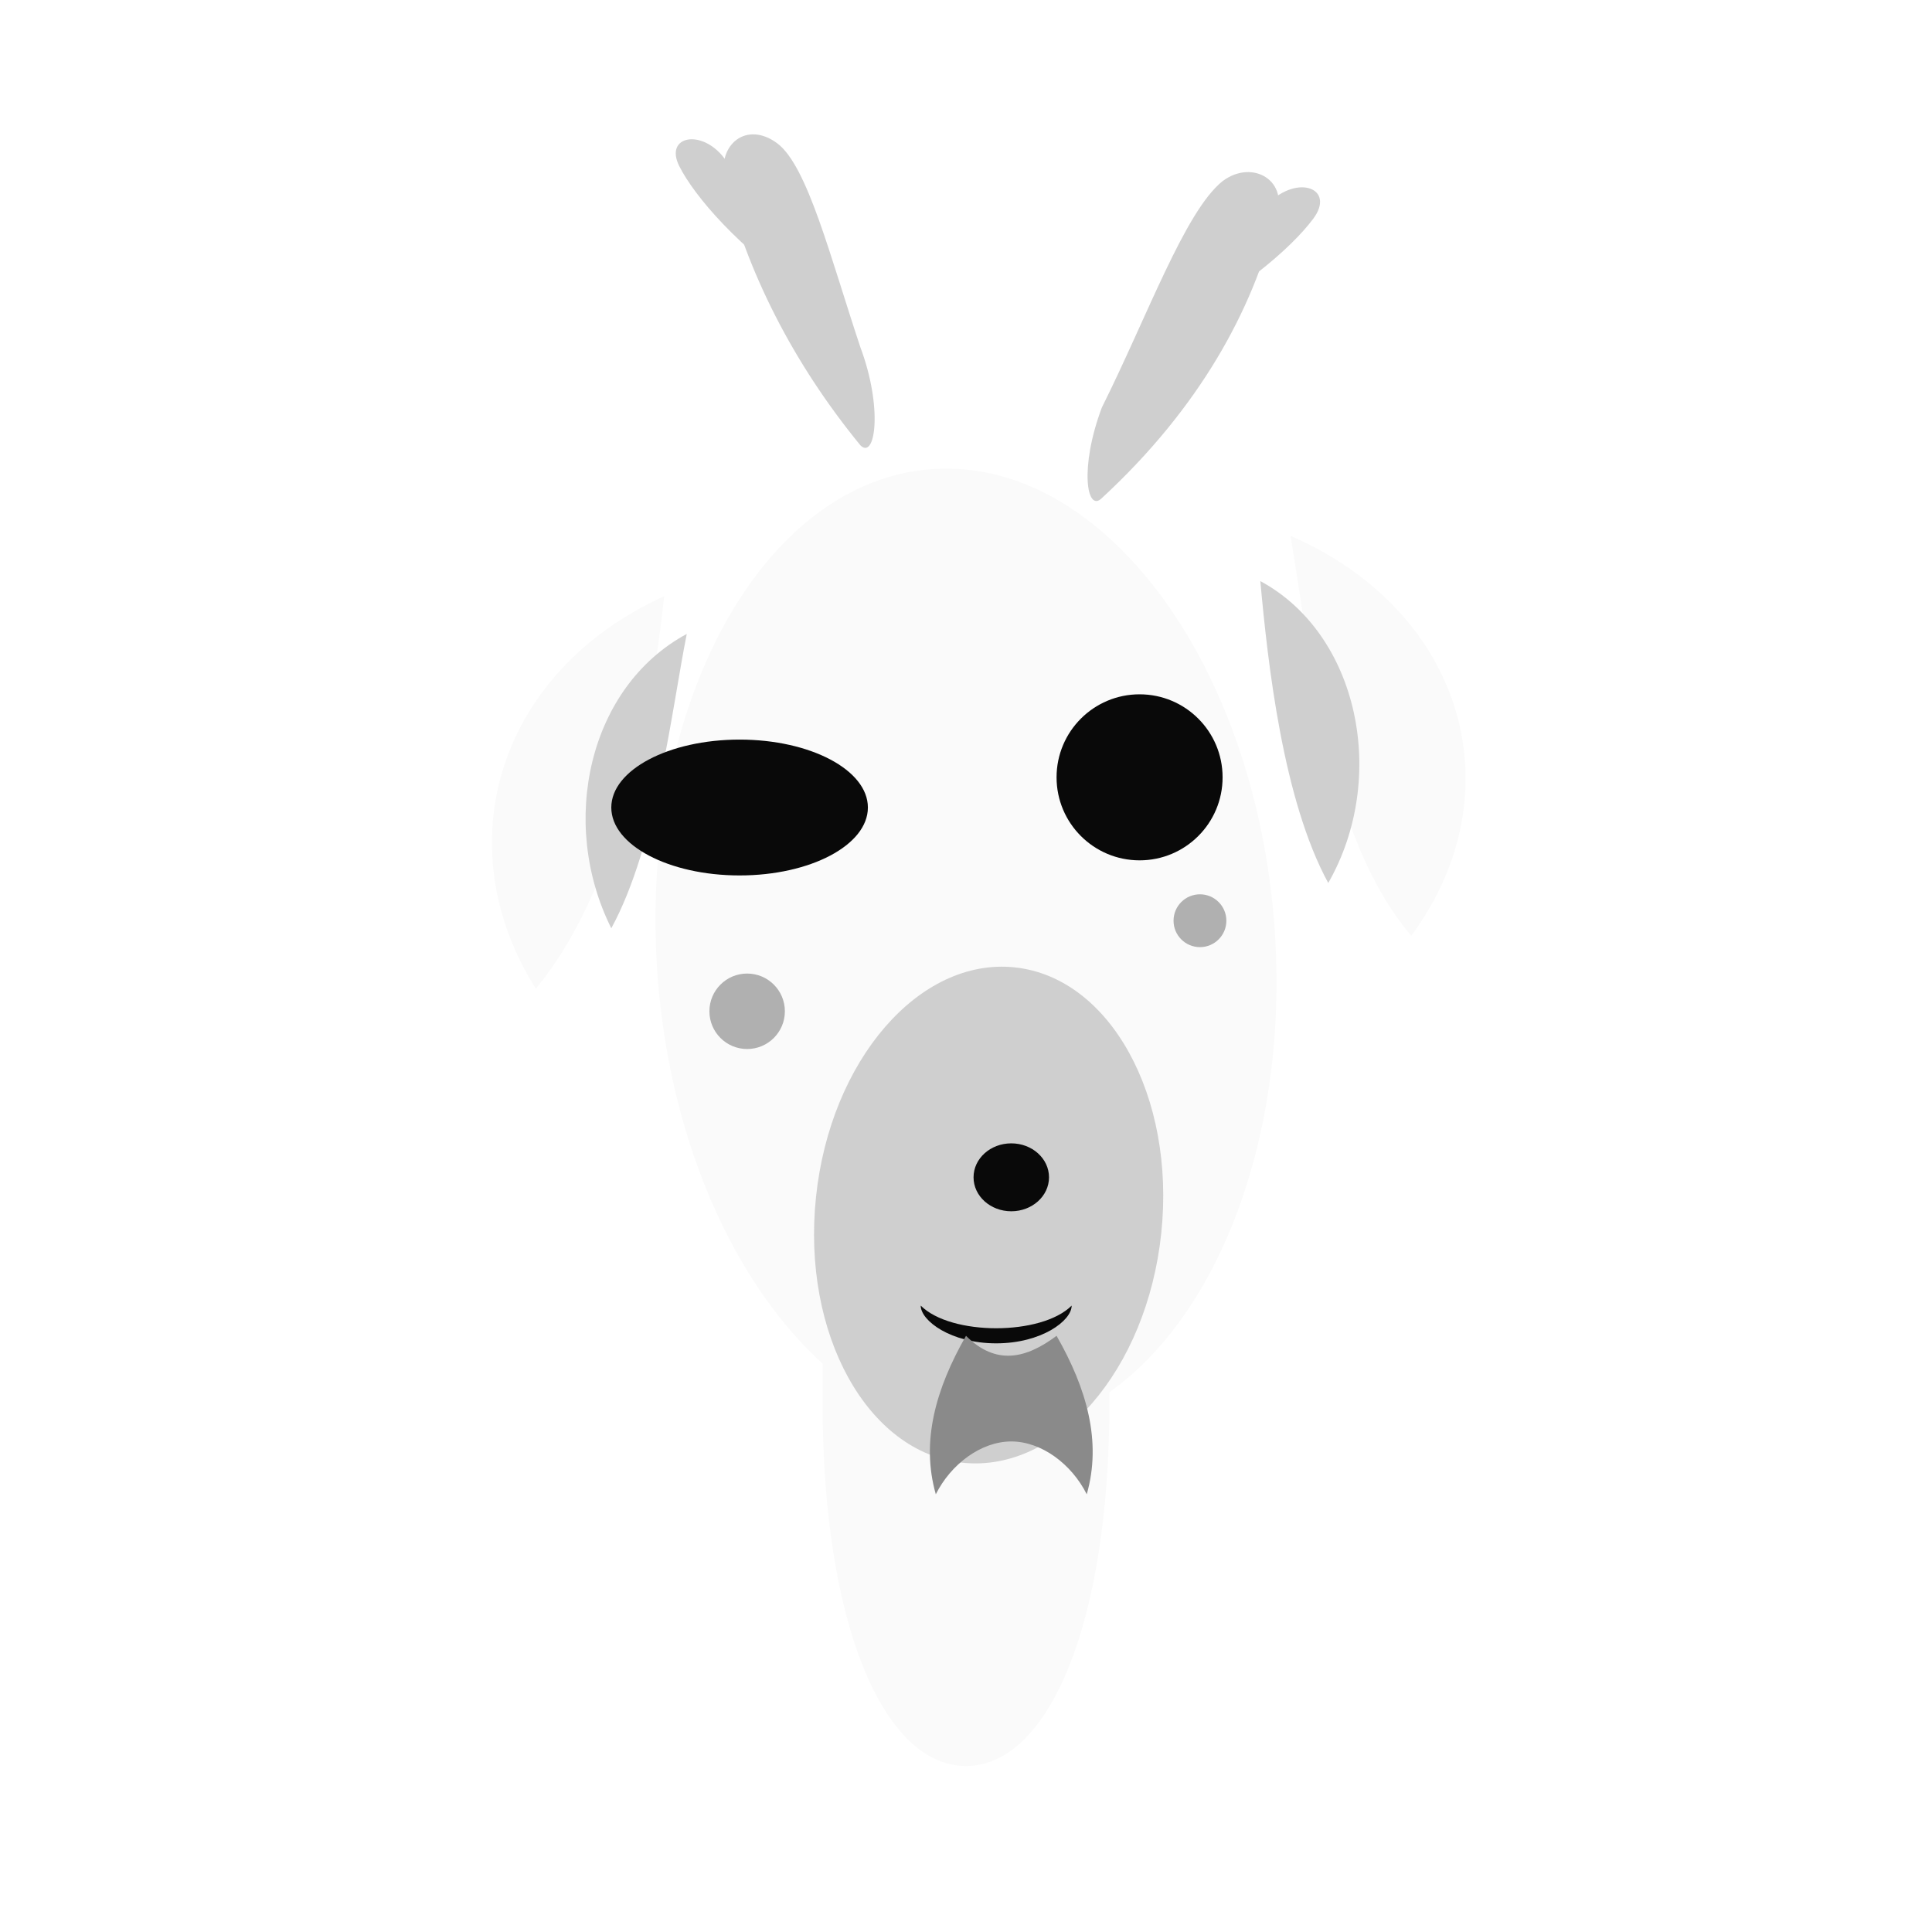
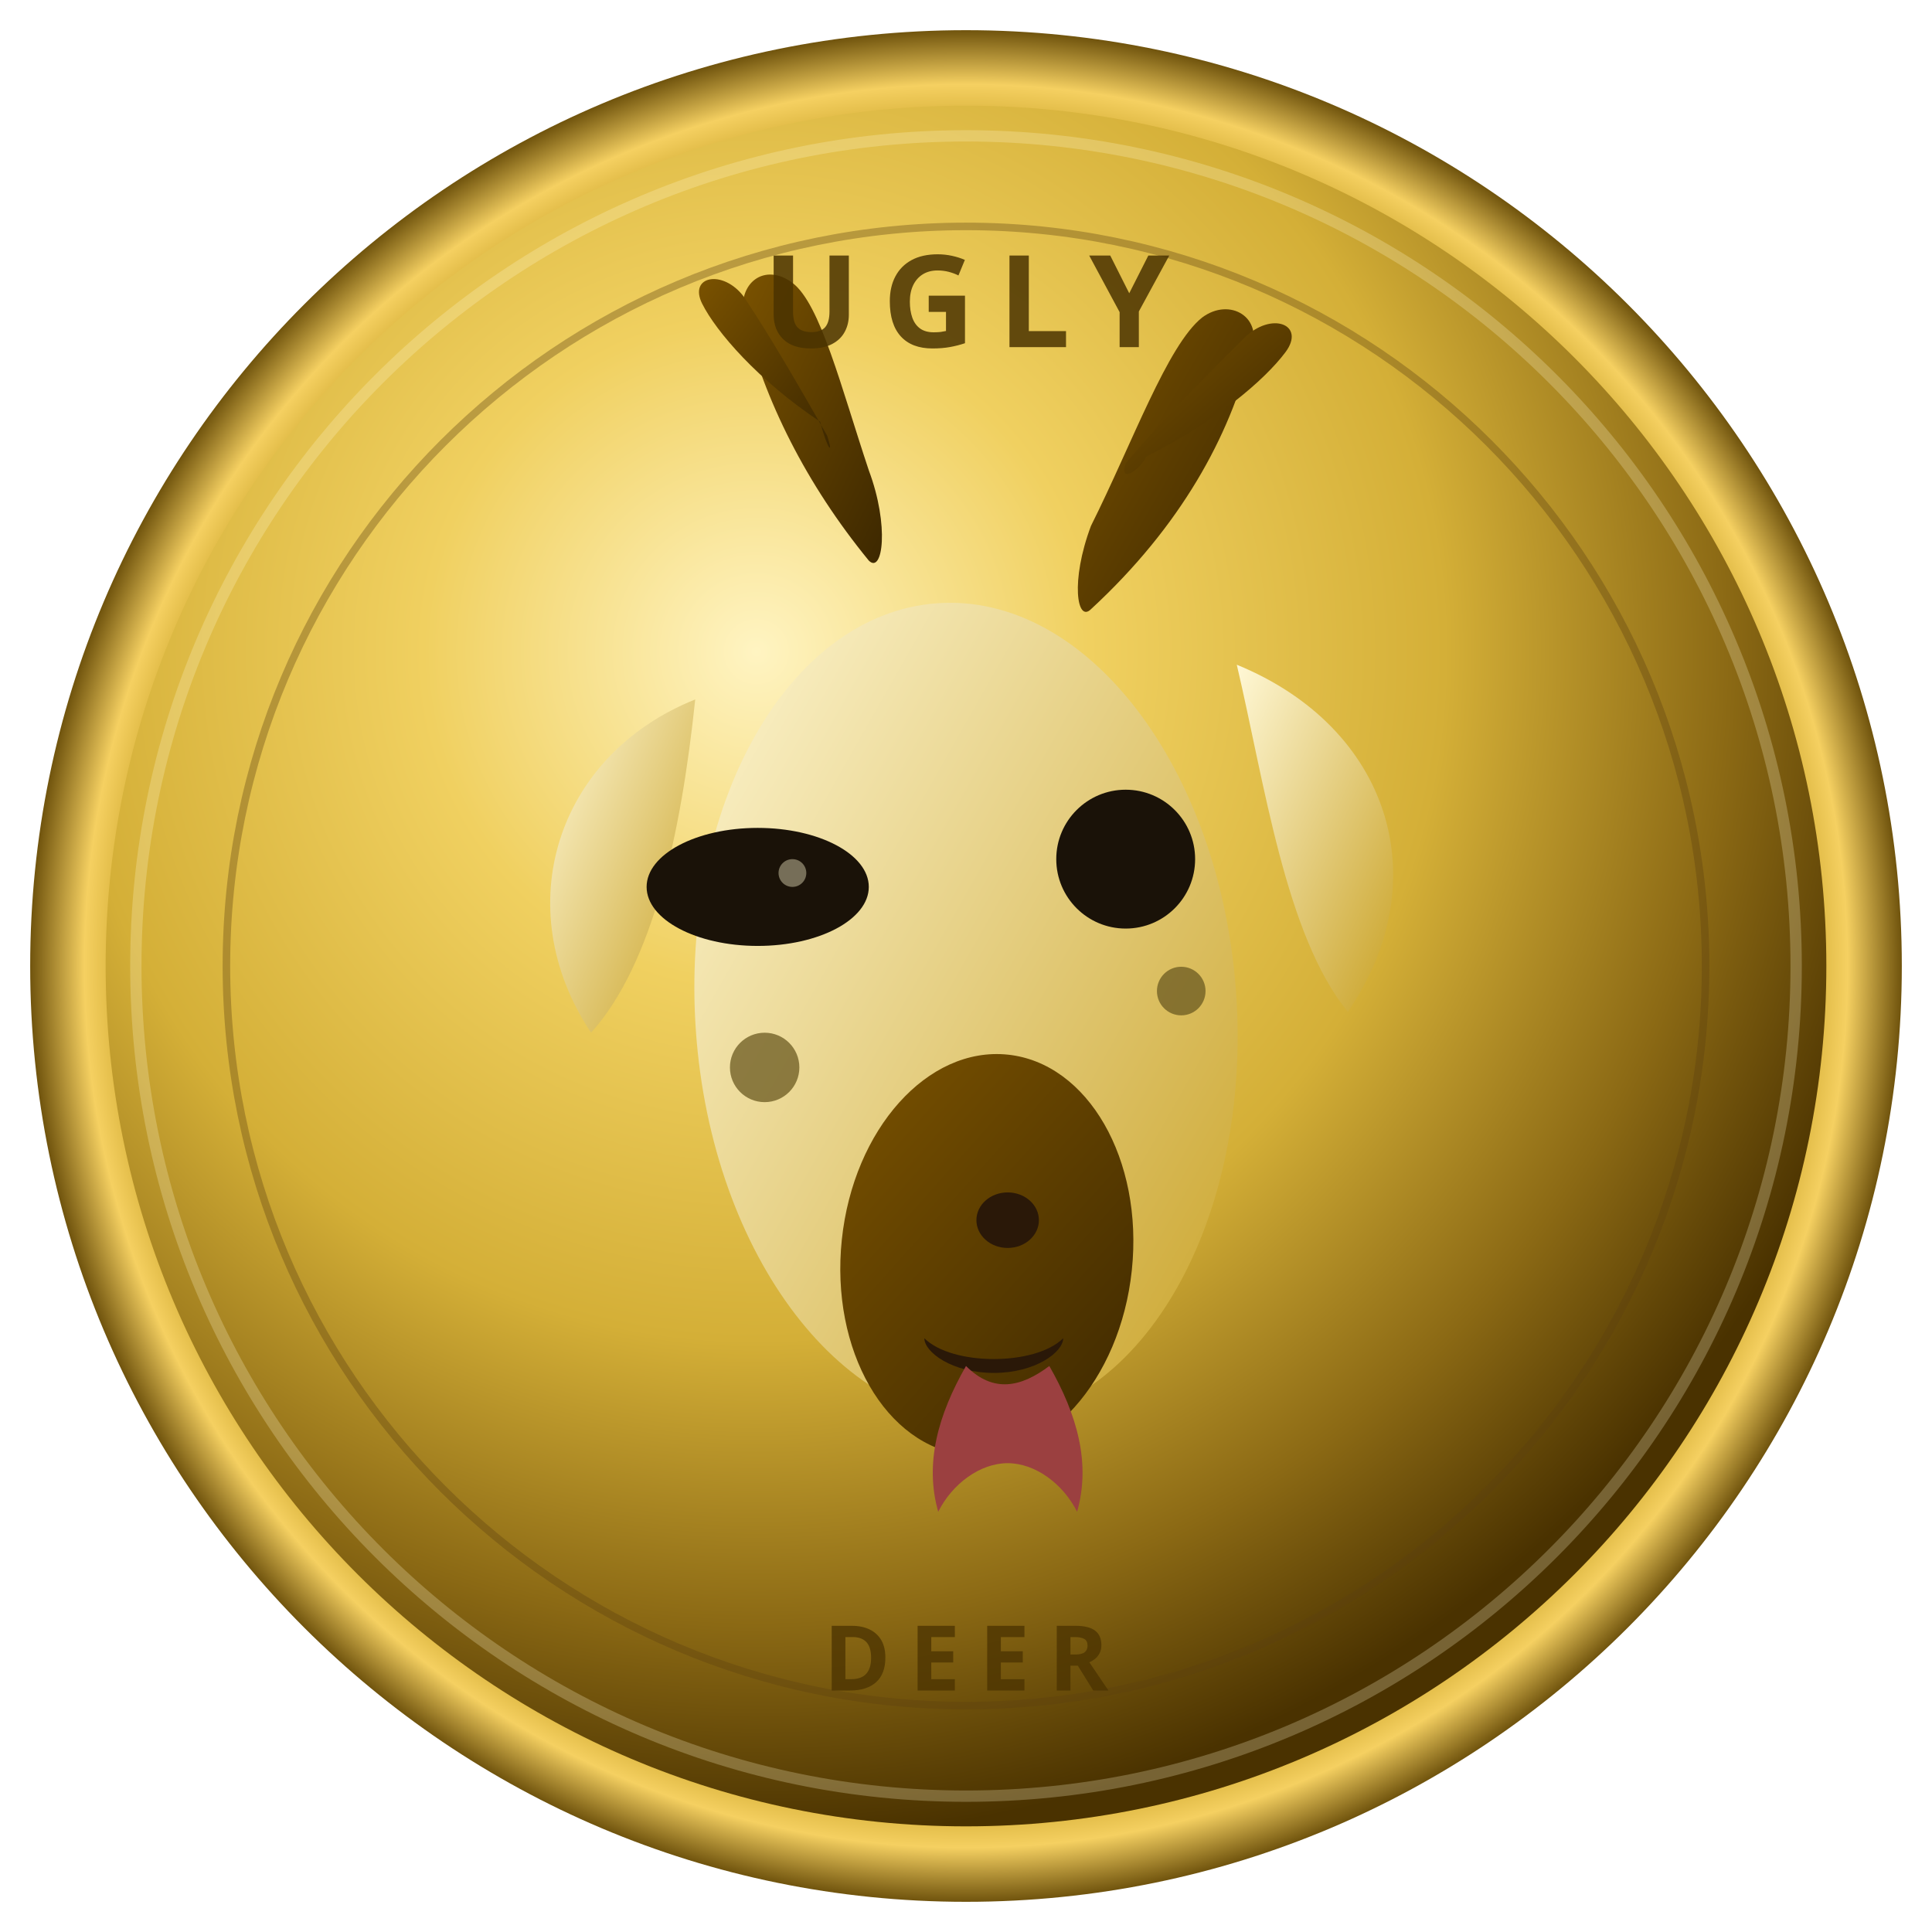
- <svg xmlns="http://www.w3.org/2000/svg" viewBox="0 0 512 512" fill="none" role="img" aria-label="UGLY DEER monochrome">
-   <g id="ugly-deer">
-     <path fill="#FAFAFA" d="M218 372 C218 430 234 468 256 468 C278 468 294 430 294 372 L294 358 C282 364 269 368 256 368 C243 368 230 364 218 358 Z" />
-     <ellipse fill="#FAFAFA" cx="256" cy="252" rx="82" ry="128" transform="rotate(-4 256 252)" />
-     <path fill="#FAFAFA" d="M176 158 C132 178 118 224 142 262 C162 238 172 196 176 158 Z" />
-     <path fill="#CFCFCF" d="M182 168 C156 182 148 218 162 246 C174 224 178 188 182 168 Z" />
-     <path fill="#FAFAFA" d="M342 142 C388 162 402 210 374 248 C352 222 348 178 342 142 Z" />
-     <path fill="#CFCFCF" d="M334 154 C360 168 368 206 352 234 C340 212 336 176 334 154 Z" />
-     <circle cx="198" cy="268" r="10" fill="#B0B0B0" />
-     <circle cx="318" cy="244" r="7" fill="#B0B0B0" />
-     <path fill="#CFCFCF" d="M228 118 C210 96 198 72 192 48 C190 38 198 32 206 38 C214 44 220 68 228 92 C234 108 232 122 228 118 Z" />
-     <path fill="#CFCFCF" d="M214 78 C196 66 184 52 180 44 C176 36 186 34 192 42 C200 54 208 68 216 82 C218 88 216 86 214 78 Z" />
-     <path fill="#CFCFCF" d="M292 132 C318 108 332 82 338 58 C342 48 332 42 324 48 C314 56 304 84 292 108 C286 124 288 136 292 132 Z" />
-     <path fill="#CFCFCF" d="M308 88 C328 78 342 66 348 58 C354 50 344 46 336 54 C324 66 312 78 302 90 C300 96 306 92 308 88 Z" />
-     <ellipse fill="#CFCFCF" cx="262" cy="322" rx="46" ry="66" transform="rotate(6 262 322)" />
-     <ellipse cx="196" cy="214" rx="34" ry="18" fill="#090909" />
-     <circle cx="302" cy="206" r="22" fill="#090909" />
-     <ellipse cx="268" cy="312" rx="10" ry="9" fill="#090909" />
-     <path fill="#090909" d="M244 346 C252 354 276 354 284 346 C284 350 276 356 264 356 C252 356 244 350 244 346 Z" />
-     <path fill="#8A8A8A" d="M256 354 C248 368 244 382 248 396 C252 388 260 382 268 382 C276 382 284 388 288 396 C292 382 288 368 280 354 C272 360 264 362 256 354 Z" />
+ <svg xmlns="http://www.w3.org/2000/svg" viewBox="0 0 512 512" fill="none" role="img" aria-label="UGLY DEER gold coin">
+   <defs>
+     <radialGradient id="goldFace" cx="38%" cy="32%" r="68%">
+       <stop offset="0%" stop-color="#FFF4C2" />
+       <stop offset="28%" stop-color="#F0D060" />
+       <stop offset="58%" stop-color="#D4AF37" />
+       <stop offset="82%" stop-color="#8B6914" />
+       <stop offset="100%" stop-color="#4A3200" />
+     </radialGradient>
+     <radialGradient id="goldRim" cx="50%" cy="50%" r="50%">
+       <stop offset="88%" stop-color="#C9A227" />
+       <stop offset="94%" stop-color="#F5D061" />
+       <stop offset="100%" stop-color="#6B4F0A" />
+     </radialGradient>
+     <linearGradient id="embossHi" x1="0%" y1="0%" x2="100%" y2="100%">
+       <stop offset="0%" stop-color="#FFF8D6" />
+       <stop offset="100%" stop-color="#C9A227" />
+     </linearGradient>
+     <linearGradient id="embossLo" x1="100%" y1="100%" x2="0%" y2="0%">
+       <stop offset="0%" stop-color="#3D2800" />
+       <stop offset="100%" stop-color="#7A5200" />
+     </linearGradient>
+   </defs>
+   <circle cx="256" cy="256" r="248" fill="url(#goldRim)" />
+   <circle cx="256" cy="256" r="228" fill="url(#goldFace)" />
+   <circle cx="256" cy="256" r="220" fill="none" stroke="#FFF8D0" stroke-opacity="0.25" stroke-width="3" />
+   <circle cx="256" cy="256" r="196" fill="none" stroke="#5C4010" stroke-opacity="0.35" stroke-width="2" />
+   <g transform="translate(256 270) scale(0.92) translate(-256 -250)">
+     <ellipse cx="256" cy="248" rx="78" ry="118" fill="url(#embossHi)" transform="rotate(-4 256 248)" />
+     <path fill="url(#embossHi)" d="M178 158 C138 174 124 218 148 254 C166 234 174 196 178 158 Z" />
+     <path fill="url(#embossHi)" d="M334 148 C378 166 392 210 366 248 C348 226 342 182 334 148 Z" />
+     <path fill="url(#embossLo)" d="M228 118 C210 96 198 72 192 48 C190 38 198 32 206 38 C214 44 220 68 228 92 C234 108 232 122 228 118 Z" />
+     <path fill="url(#embossLo)" d="M214 78 C196 66 184 52 180 44 C176 36 186 34 192 42 C200 54 208 68 216 82 C218 88 216 86 214 78 Z" />
+     <path fill="url(#embossLo)" d="M292 132 C318 108 332 82 338 58 C342 48 332 42 324 48 C314 56 304 84 292 108 C286 124 288 136 292 132 Z" />
+     <path fill="url(#embossLo)" d="M308 88 C328 78 342 66 348 58 C354 50 344 46 336 54 C324 66 312 78 302 90 C300 96 306 92 308 88 Z" />
+     <circle cx="198" cy="264" r="10" fill="#6B5A20" opacity="0.75" />
+     <circle cx="318" cy="242" r="7" fill="#6B5A20" opacity="0.75" />
+     <ellipse cx="262" cy="318" rx="42" ry="58" fill="url(#embossLo)" transform="rotate(6 262 318)" />
+     <ellipse cx="196" cy="212" rx="32" ry="17" fill="#1A1208" />
+     <circle cx="302" cy="204" r="20" fill="#1A1208" />
+     <circle cx="206" cy="208" r="4" fill="#FFF8D0" opacity="0.4" />
+     <ellipse cx="268" cy="308" rx="9" ry="8" fill="#2A1808" />
+     <path fill="#2A1808" d="M244 342 C252 350 276 350 284 342 C284 346 276 352 264 352 C252 352 244 346 244 342 Z" />
+     <path fill="#9B4040" d="M256 350 C248 364 244 378 248 392 C252 384 260 378 268 378 C276 378 284 384 288 392 C292 378 288 364 280 350 C272 356 264 358 256 350 Z" />
  </g>
+   <text x="256" y="92" text-anchor="middle" font-family="Arial Black, sans-serif" font-size="34" font-weight="900" fill="#4A3200" opacity="0.85" letter-spacing="6">UGLY</text>
+   <text x="256" y="448" text-anchor="middle" font-family="Arial Black, sans-serif" font-size="24" font-weight="900" fill="#4A3200" opacity="0.75" letter-spacing="5">DEER</text>
</svg>
